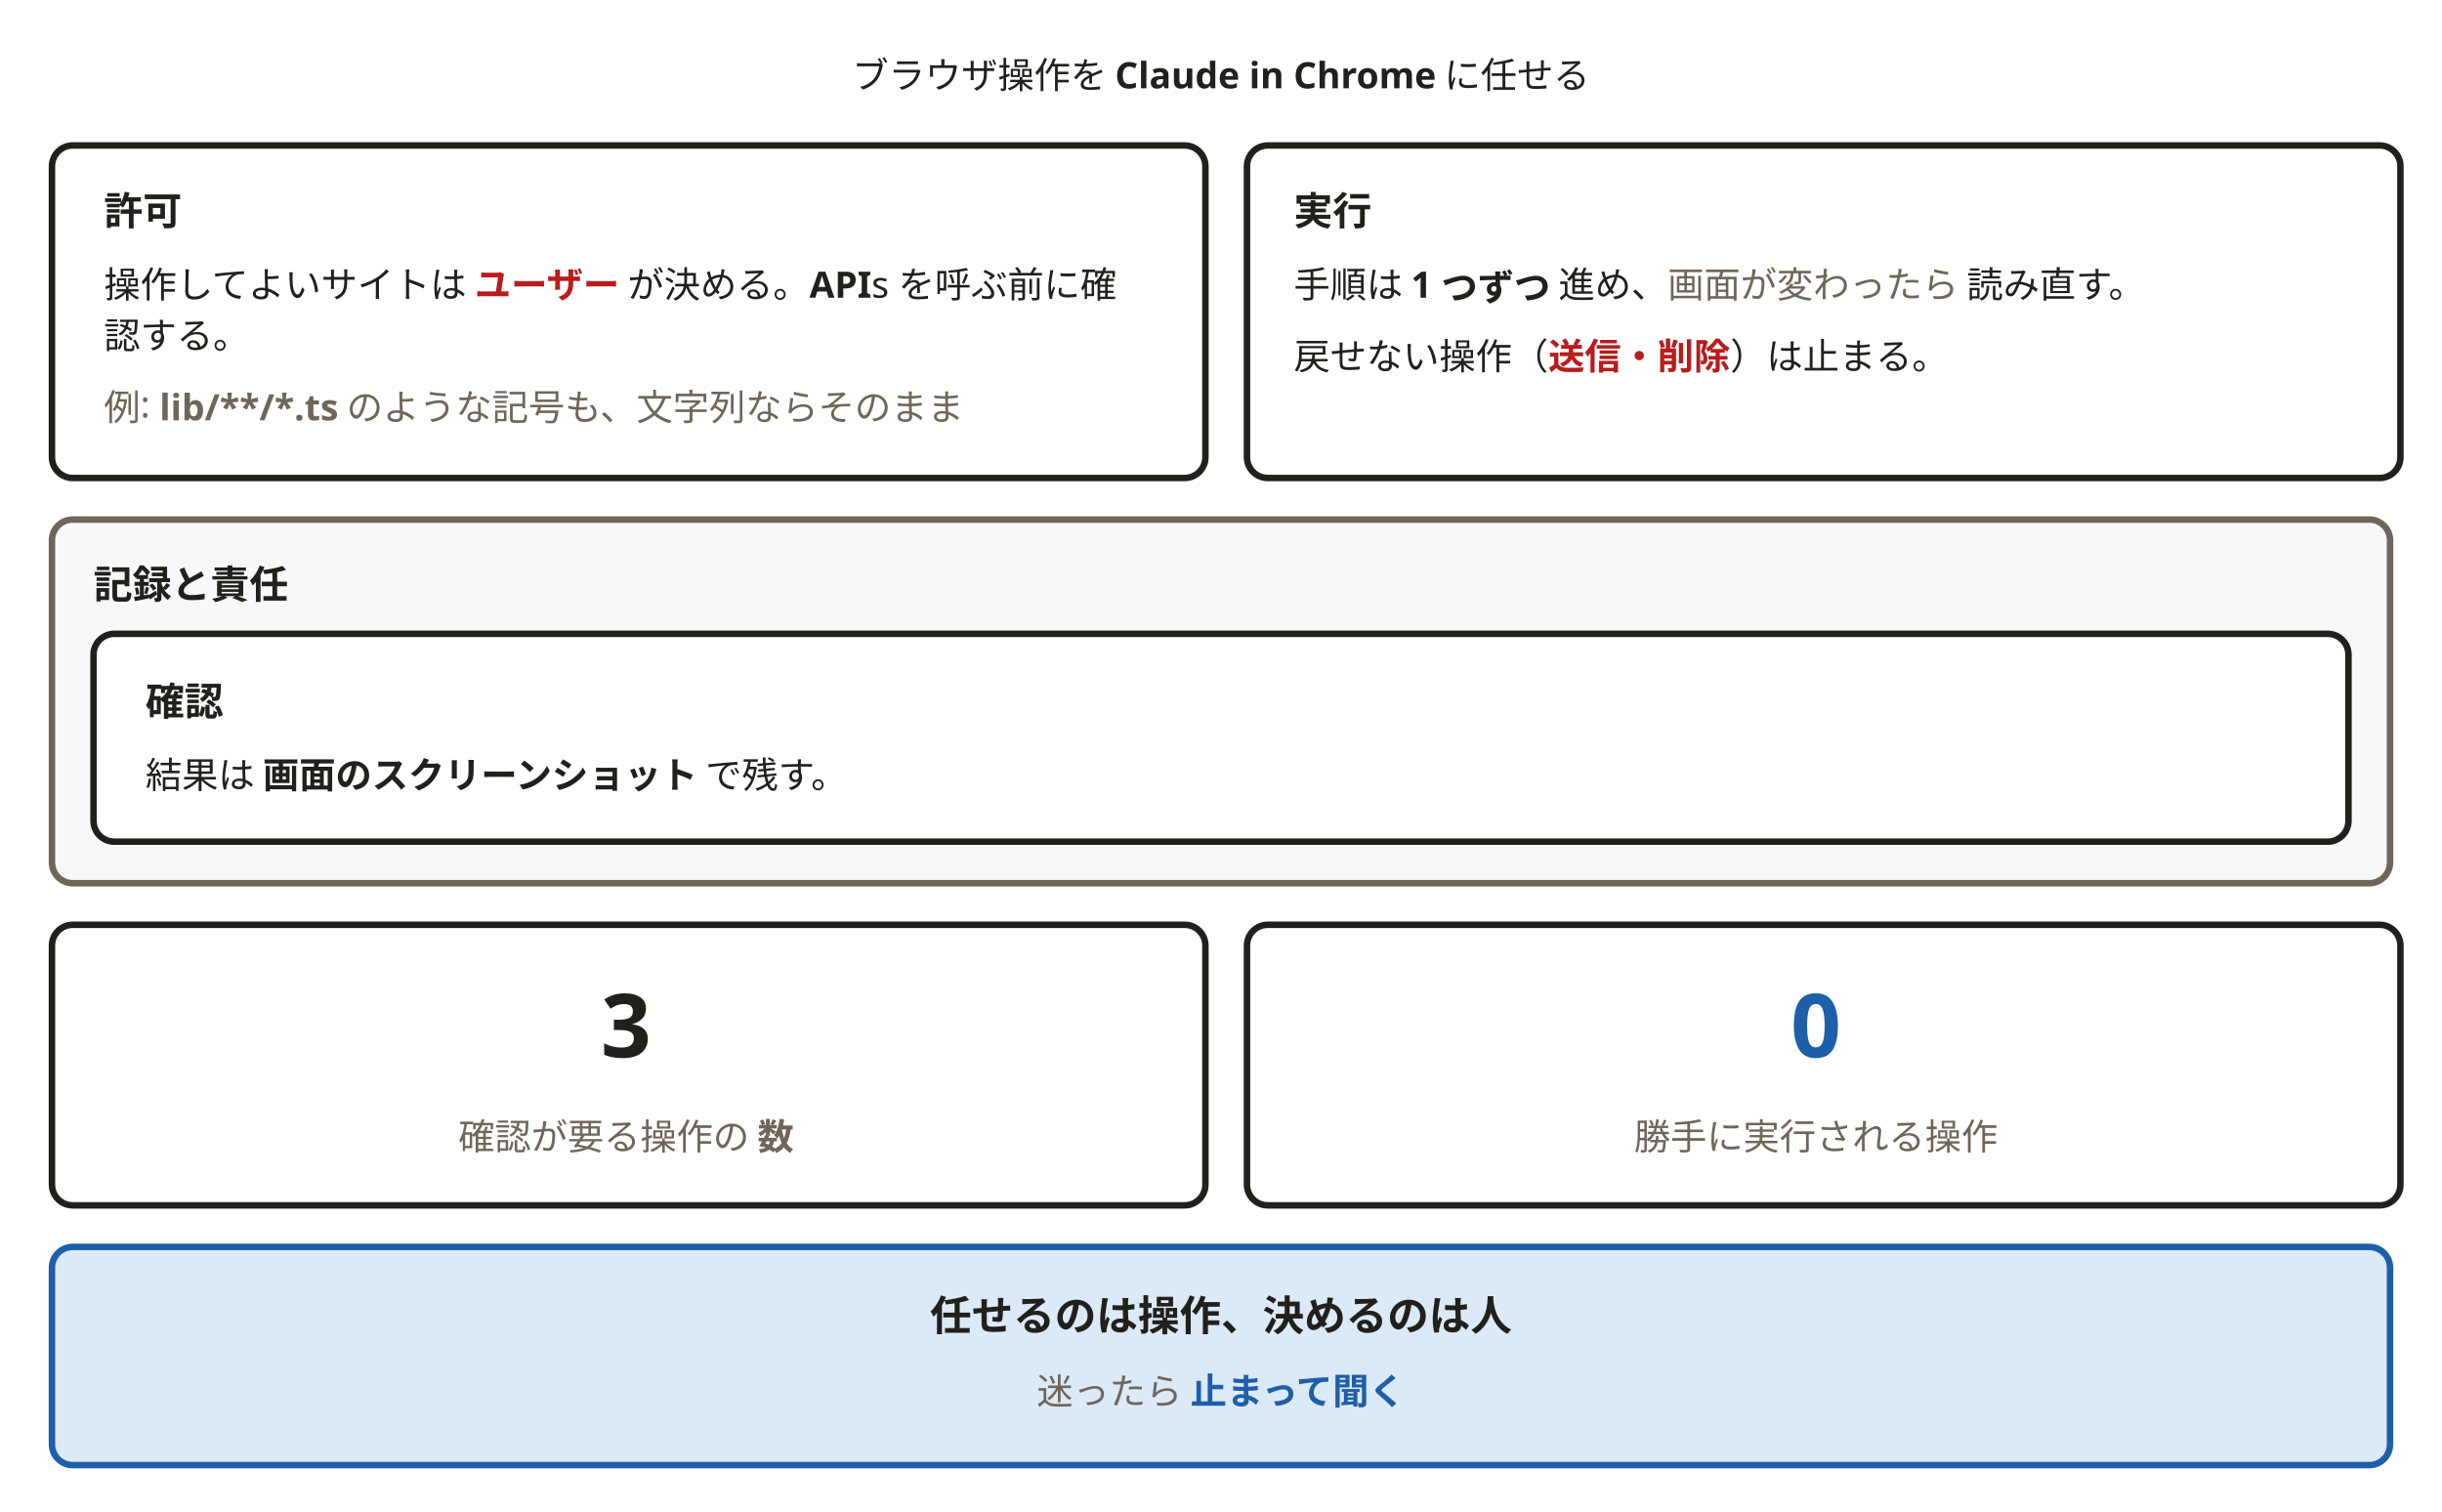
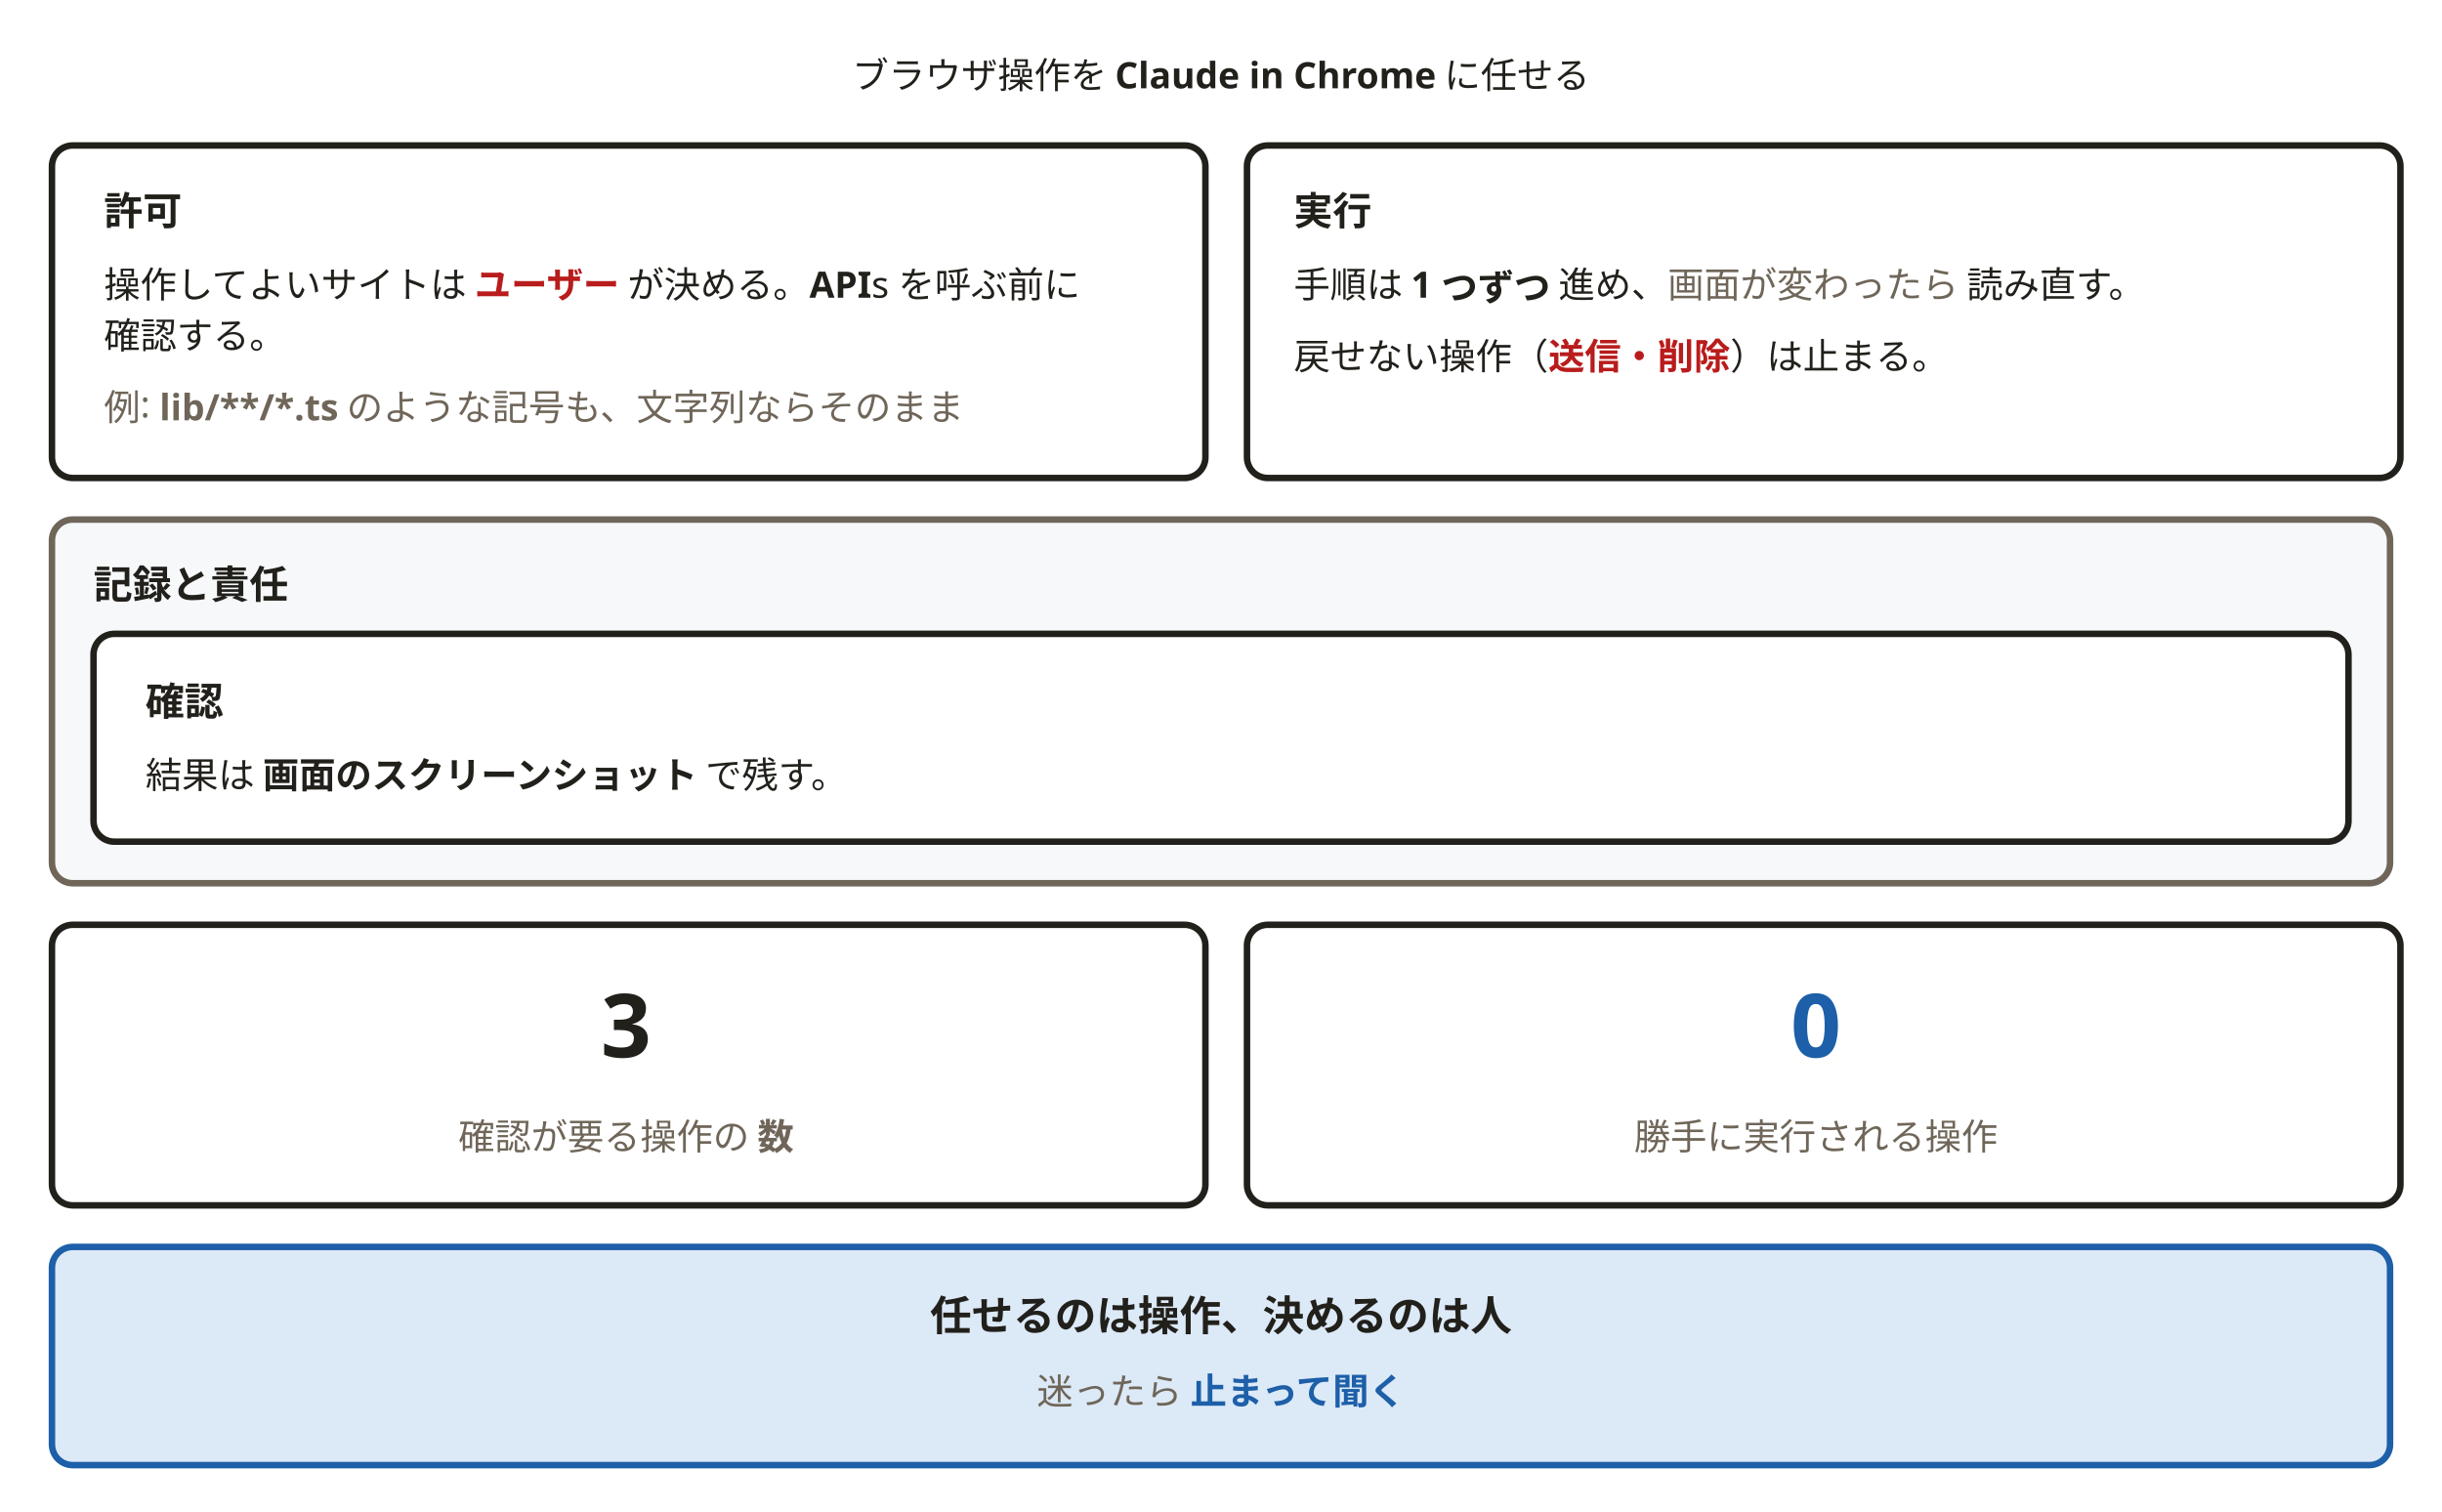
<svg xmlns="http://www.w3.org/2000/svg" width="940" height="582" viewBox="0 0 940 582" role="img" aria-labelledby="svg-title svg-desc">
  <style>
    text { font-family: 'Hiragino Sans','Hiragino Kaku Gothic ProN','Yu Gothic','YuGothic',Meiryo,'Noto Sans JP',sans-serif; }
    .emoji { font-family: 'Noto Color Emoji','Segoe UI Emoji',sans-serif; }
  </style>
  <rect x="0" y="0" width="940" height="582" fill="#ffffff" />
  <text x="470" y="34" text-anchor="middle" font-size="14" font-weight="400" fill="#22201b">ブラウザ操作を <tspan font-weight="700">Claude in Chrome</tspan> に任せる</text>
  <rect x="20" y="56" width="444" height="128" rx="8" fill="#ffffff" stroke="#22201b" stroke-width="2.5" />
  <text x="40" y="86.6" font-size="15" font-weight="700" fill="#22201b">許可</text>
-   <text x="40" y="114.6" font-size="14" font-weight="400" fill="#22201b">操作してよいサイトは <tspan font-weight="700" fill="#b91c1c">ユーザー</tspan> が決める。<tspan font-weight="700">API</tspan>s を呼ぶ前に確</text>
-   <text x="40" y="134.2" font-size="14" font-weight="400" fill="#22201b">認する。</text>
+   <text x="40" y="114.6" font-size="14" font-weight="400" fill="#22201b">操作してよいサイトは <tspan font-weight="700" fill="#b91c1c">ユーザー</tspan> が決める。<tspan font-weight="700">API</tspan>s を呼ぶ前に</text>
+   <text x="40" y="134.2" font-size="14" font-weight="400" fill="#22201b">確認する。</text>
  <text x="40" y="161.8" font-size="14" font-weight="400" fill="#6f6659">例: <tspan font-weight="700">lib/**/*.ts</tspan> のような記号も、文字列ならそのまま</text>
  <rect x="480" y="56" width="444" height="128" rx="8" fill="#ffffff" stroke="#22201b" stroke-width="2.5" />
  <text x="498" y="86.6" font-size="15" font-weight="700" fill="#22201b">実行</text>
  <text x="498" y="114.6" font-size="14" font-weight="400" fill="#22201b">手順は <tspan font-weight="700">1 つずつ</tspan> 進め、<tspan fill="#6f6659">画面が変わったら</tspan> 読み直す。</text>
  <text x="498" y="142.2" font-size="14" font-weight="400" fill="#22201b">戻せない操作（<tspan font-weight="700" fill="#b91c1c">送信・削除</tspan>）は止まる。</text>
  <rect x="20" y="200" width="900" height="140" rx="8" fill="#f6f8fa" stroke="#6f6659" stroke-width="2.5" />
  <text x="36" y="230.4" font-size="15" font-weight="700" fill="#22201b">記録と責任</text>
  <rect x="36" y="244" width="868" height="80" rx="8" fill="#ffffff" stroke="#22201b" stroke-width="2.5" />
  <text x="56" y="275.4" font-size="15" font-weight="700" fill="#22201b">確認</text>
  <text x="56" y="303.4" font-size="14" font-weight="400" fill="#22201b">結果は <tspan font-weight="700">画面のスクリーンショット</tspan> で残す。</text>
  <rect x="20" y="356" width="444" height="108" rx="8" fill="#ffffff" stroke="#22201b" stroke-width="2.5" />
  <text x="241" y="407" text-anchor="middle" font-size="34" font-weight="700" fill="#22201b">3</text>
  <text x="241" y="442.6" text-anchor="middle" font-size="14" font-weight="400" fill="#6f6659">確認が要る操作の <tspan font-weight="700">数</tspan>
  </text>
  <rect x="480" y="356" width="444" height="108" rx="8" fill="#ffffff" stroke="#22201b" stroke-width="2.5" />
  <text x="699" y="407" text-anchor="middle" font-size="34" font-weight="700" fill="#1d5fa8">0</text>
  <text x="699" y="442.6" text-anchor="middle" font-size="14" font-weight="400" fill="#6f6659">勝手に実行される操作</text>
  <rect x="20" y="480" width="900" height="84" rx="8" fill="#dce9f7" stroke="#1d5fa8" stroke-width="2.5" />
  <text x="470" y="512.2" text-anchor="middle" font-size="16" font-weight="700" fill="#22201b">任せるのは操作、決めるのは人</text>
  <text x="470" y="540.6" text-anchor="middle" font-size="14" font-weight="400" fill="#6f6659">迷ったら <tspan font-weight="700" fill="#1d5fa8">止まって聞く</tspan>
  </text>
</svg>
